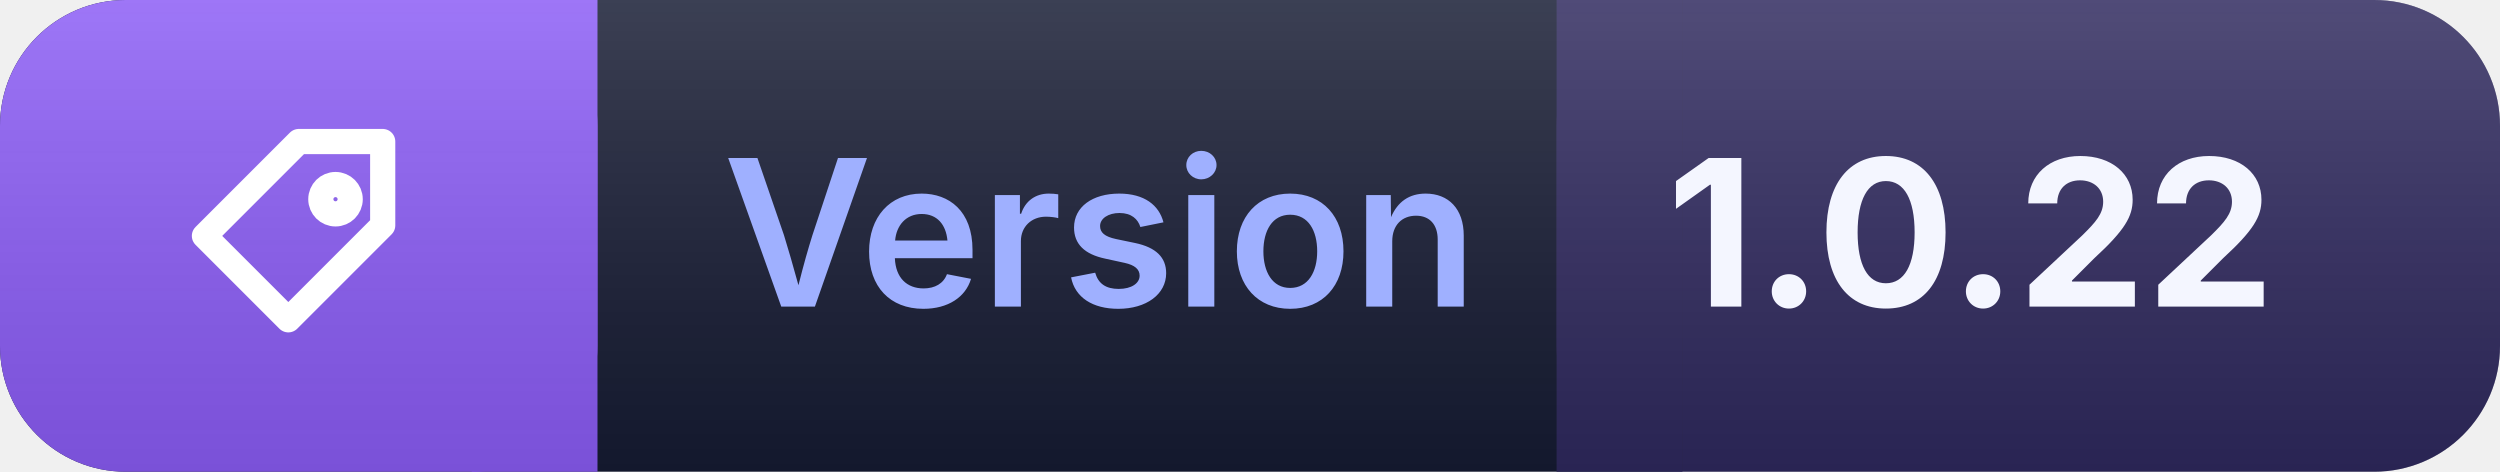
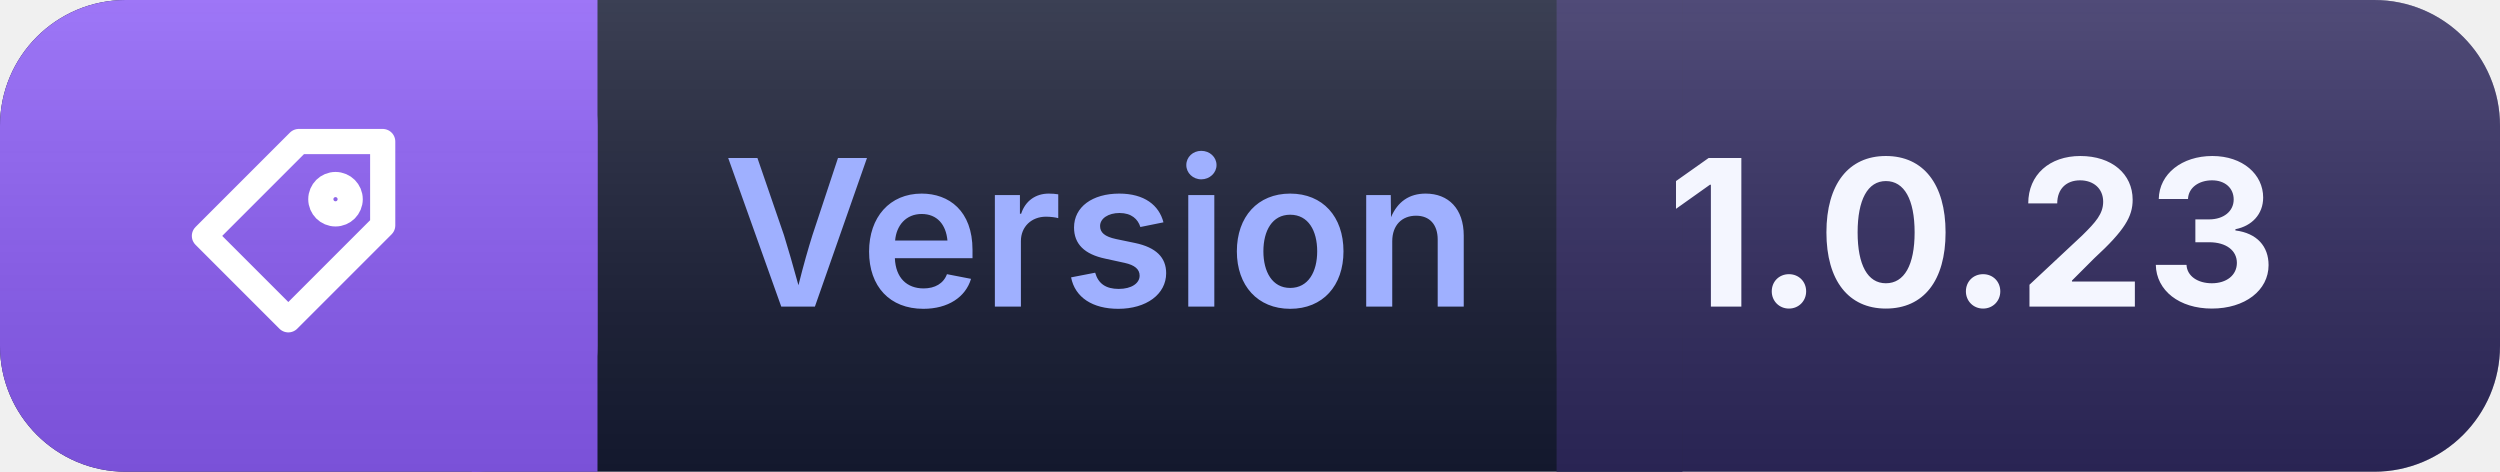
- <svg xmlns="http://www.w3.org/2000/svg" width="159" height="30" viewBox="0 0 159 30" role="img" aria-label="Version: 1.0.22">
+ <svg xmlns="http://www.w3.org/2000/svg" width="159" height="30" viewBox="0 0 159 30" role="img" aria-label="Version: 1.0.23">
  <defs>
    <linearGradient id="s" x2="0" y2="1">
      <stop offset="0" stop-color="#fff" stop-opacity=".16" />
      <stop offset="1" stop-opacity=".12" />
    </linearGradient>
  </defs>
  <rect width="159" height="30" rx="8" fill="#161b33" />
  <rect x="99" width="60" height="30" rx="8" fill="#8b5cf6" fill-opacity=".22" />
  <rect x="99" width="8" height="30" fill="#161b33" />
  <rect x="99" width="8" height="30" fill="#8b5cf6" fill-opacity=".22" />
  <rect width="38" height="30" rx="8" fill="#8b5cf6" />
  <rect x="30" width="8" height="30" fill="#8b5cf6" />
  <rect width="159" height="30" rx="8" fill="url(#s)" />
  <g transform="translate(11.0,7) scale(.667)" fill="none" stroke="#ffffff" stroke-width="2.4" stroke-linecap="round" stroke-linejoin="round">
    <path d="M3 12l9-9h8v8l-9 9z" />
    <circle cx="15.5" cy="8.5" r="1.4" />
  </g>
  <text x="46" y="19.5" font-family="Inter,Segoe UI,Helvetica,Arial,sans-serif" font-size="13" font-weight="600" fill="#9fb0ff">Version</text>
-   <text x="106" y="19.5" font-family="Inter,Segoe UI,Helvetica,Arial,sans-serif" font-size="13" font-weight="700" fill="#f4f6ff">1.0.22</text>
+   <text x="106" y="19.5" font-family="Inter,Segoe UI,Helvetica,Arial,sans-serif" font-size="13" font-weight="700" fill="#f4f6ff">1.0.23</text>
</svg>
